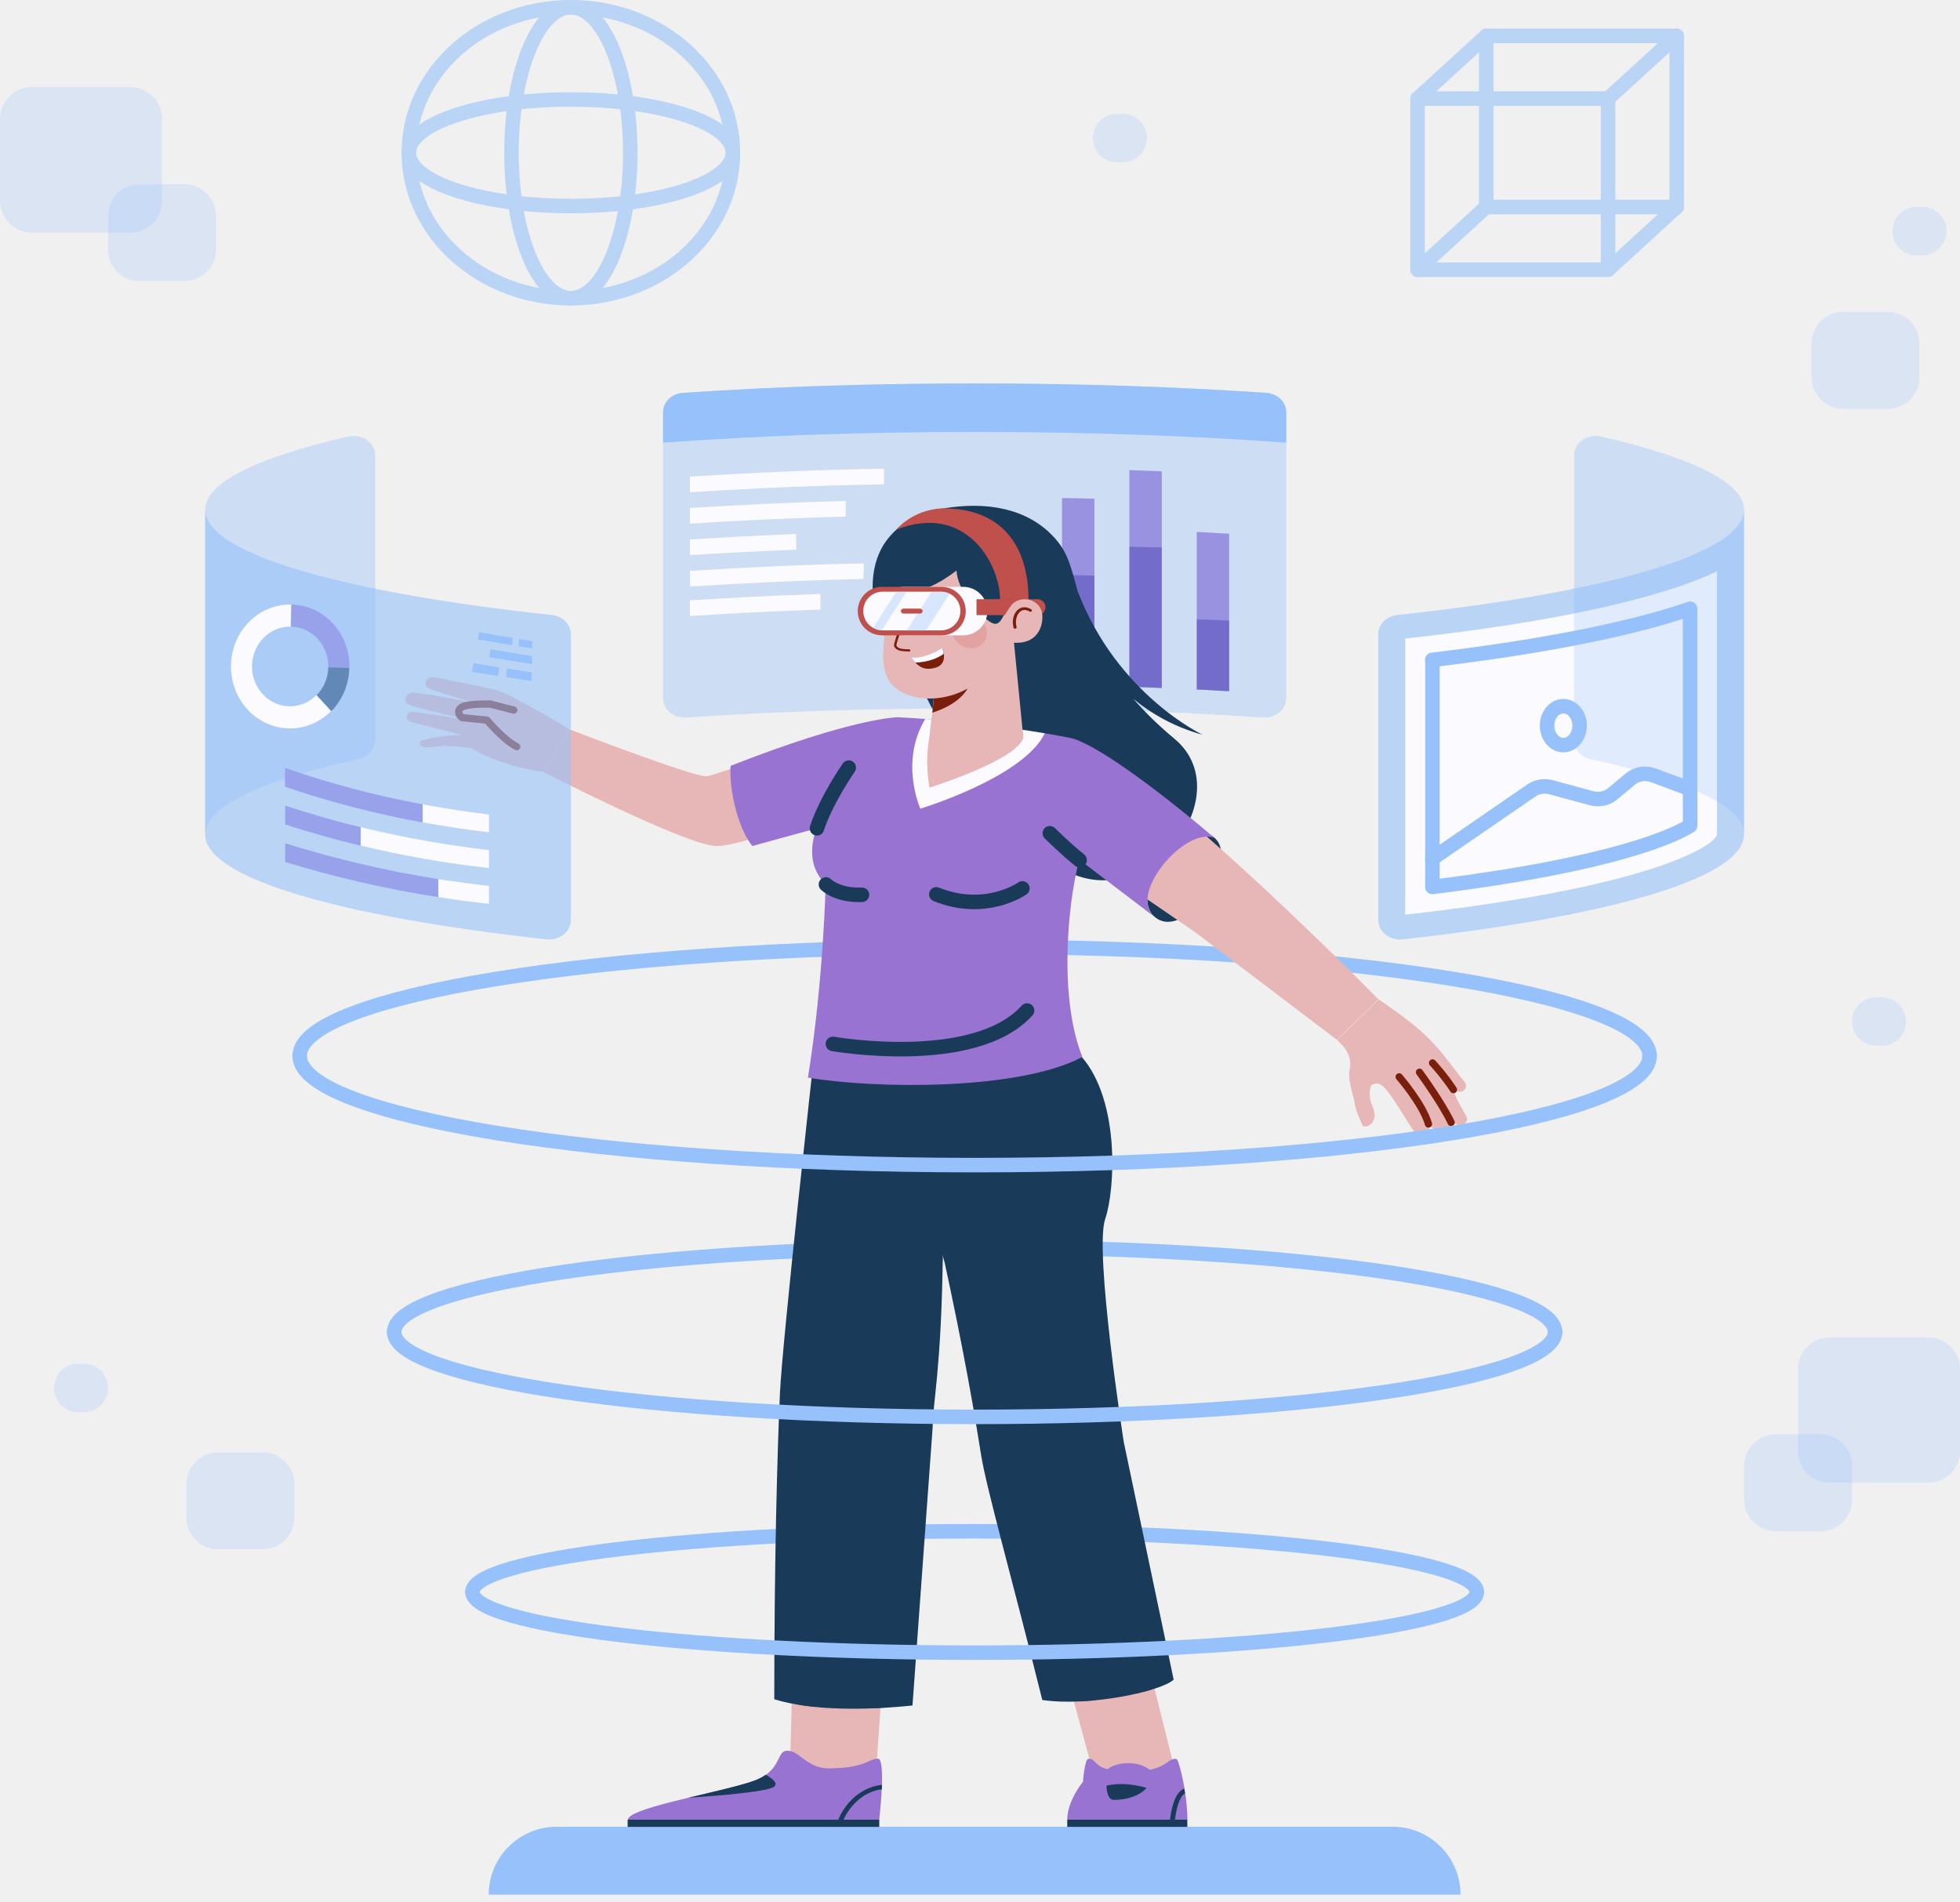
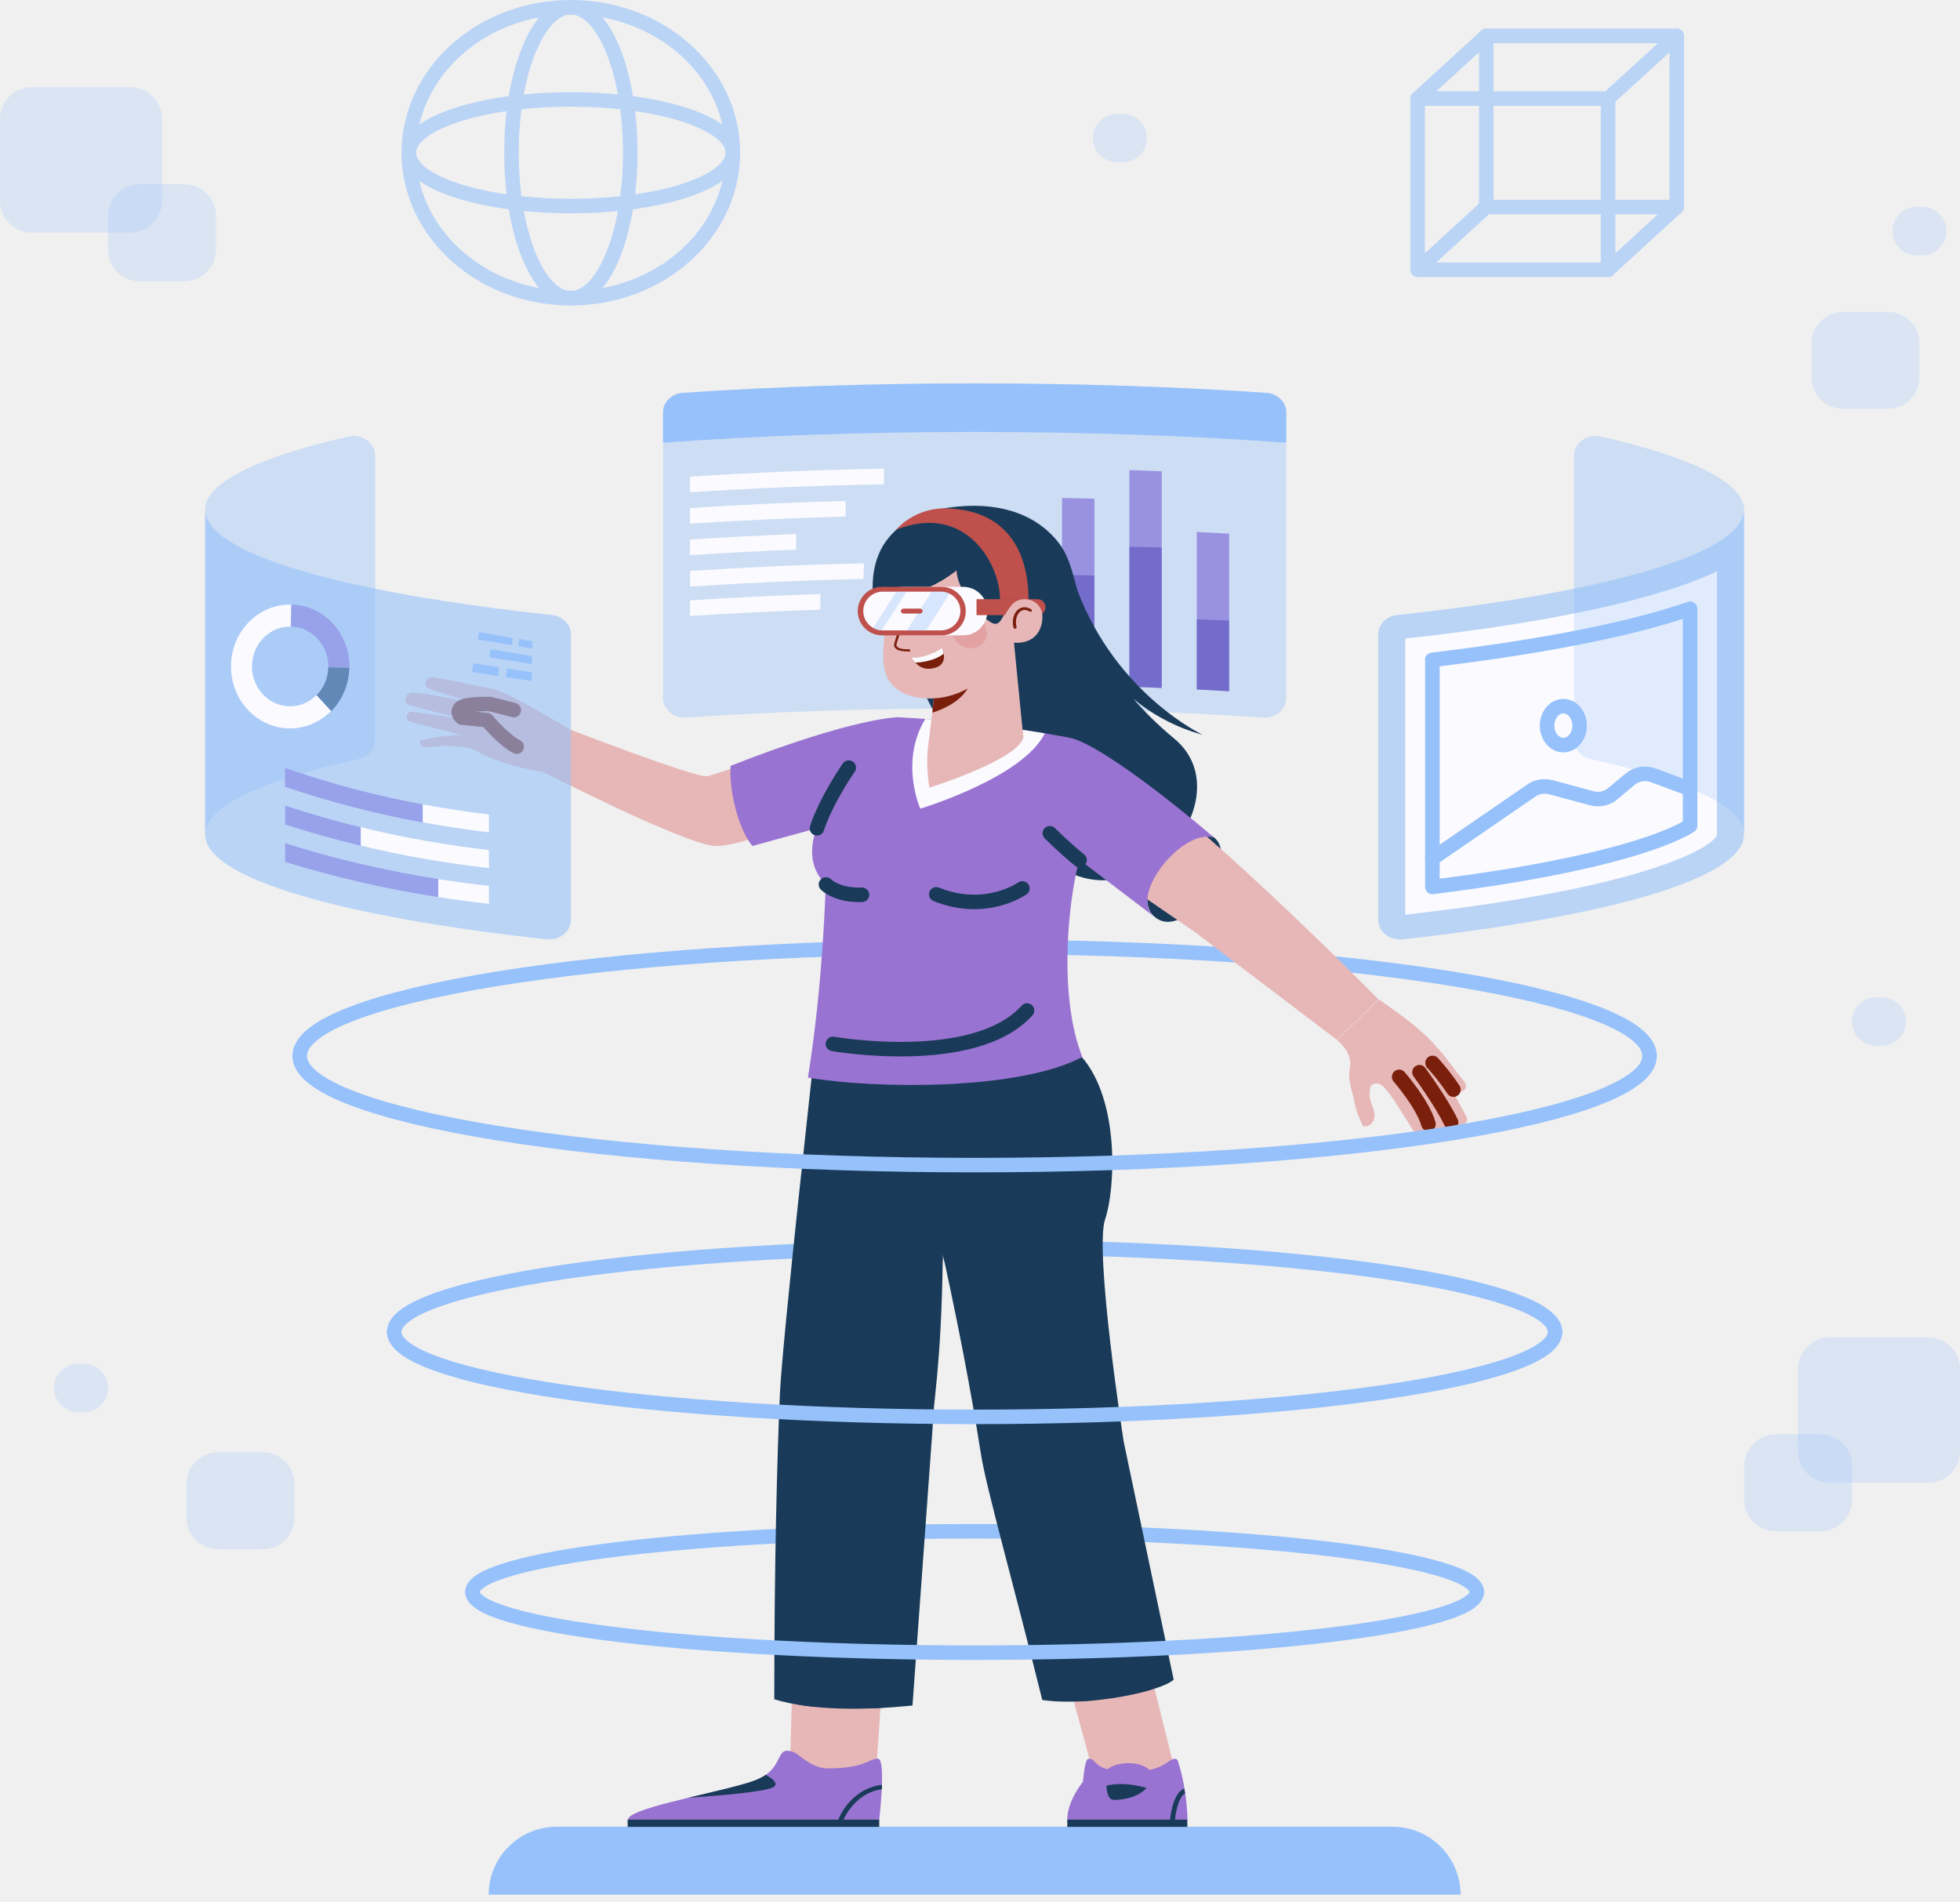
<svg xmlns="http://www.w3.org/2000/svg" width="135" height="131" viewBox="0 0 135 131" fill="none">
  <g clip-path="url(#clip0_210_181)">
    <path d="M38.33 125.82H95.92C98.5 125.82 100.6 127.92 100.6 130.5H33.66C33.66 127.92 35.76 125.82 38.34 125.82H38.33Z" fill="#96C1FA" />
    <path opacity="0.25" d="M132.4 14.25H132.02C131.098 14.25 130.35 14.998 130.35 15.92C130.35 16.842 131.098 17.59 132.02 17.59H132.4C133.322 17.59 134.07 16.842 134.07 15.92C134.07 14.998 133.322 14.25 132.4 14.25Z" fill="#96C1FA" />
    <path opacity="0.25" d="M77.33 7.84H76.95C76.028 7.84 75.28 8.588 75.28 9.51C75.28 10.432 76.028 11.18 76.95 11.18H77.33C78.252 11.18 79 10.432 79 9.51C79 8.588 78.252 7.84 77.33 7.84Z" fill="#96C1FA" />
    <path opacity="0.25" d="M12.69 12.69H9.63C8.42 12.69 7.44 13.67 7.44 14.88V17.18C7.44 18.389 8.42 19.37 9.63 19.37H12.69C13.899 19.37 14.88 18.389 14.88 17.18V14.88C14.88 13.67 13.899 12.69 12.69 12.69Z" fill="#96C1FA" />
    <path opacity="0.25" d="M8.97 6H2.19C0.98 6 0 6.981 0 8.19V13.83C0 15.04 0.98 16.02 2.19 16.02H8.97C10.18 16.02 11.16 15.04 11.16 13.83V8.19C11.16 6.981 10.18 6 8.97 6Z" fill="#96C1FA" />
    <path opacity="0.25" d="M122.32 105.47H125.38C126.589 105.47 127.57 104.489 127.57 103.28V100.98C127.57 99.77 126.589 98.79 125.38 98.79H122.32C121.11 98.79 120.13 99.77 120.13 100.98V103.28C120.13 104.489 121.11 105.47 122.32 105.47Z" fill="#96C1FA" />
    <path opacity="0.25" d="M126.03 102.13H132.81C134.02 102.13 135 101.149 135 99.94V94.3C135 93.09 134.02 92.11 132.81 92.11H126.03C124.82 92.11 123.84 93.09 123.84 94.3V99.94C123.84 101.149 124.82 102.13 126.03 102.13Z" fill="#96C1FA" />
    <path opacity="0.25" d="M130.02 21.48H126.96C125.751 21.48 124.77 22.46 124.77 23.67V25.97C124.77 27.18 125.751 28.16 126.96 28.16H130.02C131.23 28.16 132.21 27.18 132.21 25.97V23.67C132.21 22.46 131.23 21.48 130.02 21.48Z" fill="#96C1FA" />
    <path opacity="0.25" d="M18.09 100.03H15.03C13.82 100.03 12.84 101.01 12.84 102.22V104.52C12.84 105.729 13.82 106.71 15.03 106.71H18.09C19.299 106.71 20.28 105.729 20.28 104.52V102.22C20.28 101.01 19.299 100.03 18.09 100.03Z" fill="#96C1FA" />
    <path opacity="0.25" d="M5.77 93.93H5.39C4.468 93.93 3.72 94.678 3.72 95.6C3.72 96.522 4.468 97.27 5.39 97.27H5.77C6.692 97.27 7.44 96.522 7.44 95.6C7.44 94.678 6.692 93.93 5.77 93.93Z" fill="#96C1FA" />
    <path opacity="0.25" d="M129.61 68.69H129.23C128.308 68.69 127.56 69.438 127.56 70.36C127.56 71.282 128.308 72.03 129.23 72.03H129.61C130.532 72.03 131.28 71.282 131.28 70.36C131.28 69.438 130.532 68.69 129.61 68.69Z" fill="#96C1FA" />
    <path d="M45.67 28.39V30.49C52.23 30.01 59.49 29.75 67.13 29.75C74.77 29.75 82.03 30.01 88.59 30.49V28.39C88.59 27.69 87.99 27.11 87.22 27.06C81.02 26.64 74.24 26.41 67.13 26.41C60.02 26.41 53.23 26.64 47.04 27.06C46.27 27.11 45.67 27.69 45.67 28.39Z" fill="#96C1FA" />
    <path d="M82.43 36.64V47.49C83.18 47.53 83.92 47.57 84.66 47.61V36.76C83.92 36.72 83.18 36.68 82.43 36.64Z" fill="#9973D1" />
    <path d="M80.02 32.47V47.38C79.28 47.35 78.54 47.32 77.79 47.29V32.38C78.54 32.41 79.28 32.43 80.02 32.46V32.47Z" fill="#9973D1" />
    <path d="M75.38 34.35V47.24C74.64 47.22 73.9 47.2 73.15 47.19V34.3C73.9 34.31 74.64 34.33 75.38 34.35Z" fill="#9973D1" />
    <path d="M68.5 36.28V47.14C69.25 47.14 69.99 47.14 70.73 47.15V36.3C69.99 36.29 69.25 36.28 68.5 36.28Z" fill="#9973D1" />
    <path d="M66.09 38.31V47.13C65.34 47.13 64.6 47.13 63.86 47.141V38.321C64.6 38.321 65.34 38.31 66.09 38.31Z" fill="#9973D1" />
    <g style="mix-blend-mode:multiply">
      <path d="M82.43 42.67V47.49C83.18 47.51 83.92 47.58 84.66 47.61V42.74C83.92 42.71 83.18 42.69 82.43 42.66V42.67Z" fill="#9973D1" />
      <path d="M80.02 37.72V47.39C79.28 47.37 78.54 47.32 77.79 47.3V37.66C78.54 37.68 79.28 37.69 80.02 37.71V37.72Z" fill="#9973D1" />
      <path d="M75.38 39.65V47.23C74.64 47.21 73.9 47.19 73.15 47.18V39.61C73.9 39.61 74.64 39.63 75.38 39.64V39.65Z" fill="#9973D1" />
      <path d="M68.5 40.21V47.14C69.25 47.14 69.99 47.14 70.73 47.15V40.22C69.99 40.22 69.25 40.21 68.5 40.21Z" fill="#9973D1" />
      <path d="M66.09 41.53V47.13C65.34 47.13 64.6 47.13 63.86 47.14V41.54C64.6 41.54 65.34 41.54 66.09 41.54V41.53Z" fill="#9973D1" />
    </g>
    <path opacity="0.4" d="M45.67 28.39V48.09C45.67 48.87 46.4 49.48 47.26 49.42C53.4 49.01 60.1 48.79 67.13 48.79C74.16 48.79 80.86 49.01 87 49.42C87.86 49.48 88.59 48.86 88.59 48.09V28.39C88.59 27.69 87.99 27.11 87.22 27.06C81.02 26.64 74.24 26.41 67.13 26.41C60.02 26.41 53.23 26.64 47.04 27.06C46.27 27.11 45.67 27.69 45.67 28.39Z" fill="#96C1FA" />
    <path d="M47.52 32.83V33.91C51.82 33.63 56.29 33.44 60.89 33.36V32.28C56.29 32.36 51.82 32.55 47.52 32.83Z" fill="#FAFAFF" />
    <path d="M58.25 34.501C54.58 34.6 50.99 34.761 47.52 34.99V36.071C50.99 35.84 54.58 35.681 58.25 35.581V34.501Z" fill="#FAFAFF" />
    <path d="M54.84 36.78C52.35 36.88 49.91 37 47.52 37.16V38.24C49.9 38.08 52.35 37.96 54.84 37.86V36.78Z" fill="#FAFAFF" />
    <path d="M56.51 40.91C53.44 41.01 50.44 41.16 47.52 41.35V42.43C50.44 42.24 53.44 42.09 56.51 41.99V40.91Z" fill="#FAFAFF" />
    <path d="M59.51 38.8C55.4 38.89 51.39 39.07 47.53 39.32V40.4C51.38 40.15 55.37 39.97 59.47 39.88L59.51 38.8Z" fill="#FAFAFF" />
    <g opacity="0.6">
      <path d="M115.49 2.47H102.37V14.26H115.49V2.47Z" stroke="#96C1FA" stroke-linecap="round" stroke-linejoin="round" />
      <path d="M110.76 6.79H97.64V18.58H110.76V6.79Z" stroke="#96C1FA" stroke-linecap="round" stroke-linejoin="round" />
      <path d="M110.76 6.79L115.49 2.47" stroke="#96C1FA" stroke-linecap="round" stroke-linejoin="round" />
      <path d="M115.49 14.25L110.76 18.58" stroke="#96C1FA" stroke-linecap="round" stroke-linejoin="round" />
      <path d="M102.37 14.25L97.64 18.58" stroke="#96C1FA" stroke-linecap="round" stroke-linejoin="round" />
      <path d="M97.64 6.79L102.37 2.47" stroke="#96C1FA" stroke-linecap="round" stroke-linejoin="round" />
    </g>
    <g opacity="0.6">
      <path d="M39.32 20.54C45.483 20.54 50.48 16.054 50.48 10.52C50.48 4.986 45.483 0.5 39.32 0.5C33.157 0.5 28.16 4.986 28.16 10.52C28.16 16.054 33.157 20.54 39.32 20.54Z" stroke="#96C1FA" stroke-miterlimit="10" />
      <path d="M39.32 20.54C41.579 20.54 43.41 16.054 43.41 10.52C43.41 4.986 41.579 0.5 39.32 0.5C37.061 0.5 35.23 4.986 35.23 10.52C35.23 16.054 37.061 20.54 39.32 20.54Z" stroke="#96C1FA" stroke-miterlimit="10" />
      <path d="M39.32 14.19C45.483 14.19 50.48 12.547 50.48 10.52C50.48 8.493 45.483 6.85 39.32 6.85C33.157 6.85 28.16 8.493 28.16 10.52C28.16 12.547 33.157 14.19 39.32 14.19Z" stroke="#96C1FA" stroke-miterlimit="10" />
    </g>
    <path d="M27.15 91.74C27.15 88.51 45.05 85.89 67.13 85.89C89.21 85.89 107.11 88.51 107.11 91.74" stroke="#96C1FA" stroke-linecap="round" stroke-linejoin="round" />
    <path d="M32.54 109.65C32.54 107.34 48.03 105.47 67.13 105.47C86.23 105.47 101.72 107.34 101.72 109.65" stroke="#96C1FA" stroke-linecap="round" stroke-linejoin="round" />
    <path d="M20.64 72.73C20.64 68.58 41.45 65.21 67.13 65.21C92.81 65.21 113.62 68.58 113.62 72.73" stroke="#96C1FA" stroke-linecap="round" stroke-linejoin="round" />
    <path d="M54.55 116.62L54.42 121.51L60.32 122.44L60.7 116.82L54.55 116.62Z" fill="#E7B7B7" />
    <path d="M43.23 125.33H60.56C60.56 125.33 60.93 122.2 60.65 121.34C60.61 121.21 60.55 121.13 60.47 121.13C59.85 121.12 59.61 121.8 57.05 121.8C55.93 121.8 55.27 121.01 54.74 120.72C54.68 120.69 54.63 120.66 54.58 120.65C53.58 120.32 53.87 121.25 52.99 122.05C52.86 122.17 52.71 122.28 52.52 122.39C52.46 122.43 52.38 122.46 52.3 122.5C52.27 122.51 52.25 122.52 52.22 122.54C52.22 122.54 52.12 122.58 52.06 122.61C51.92 122.66 51.75 122.72 51.57 122.78C51.39 122.83 51.19 122.89 50.98 122.95C48.22 123.71 43.25 124.6 43.25 125.34L43.23 125.33Z" fill="#9973D1" />
    <path d="M60.56 125.33H43.23V125.83H60.56V125.33Z" fill="#193B59" />
    <path d="M60.75 122.93C60 123.02 59.31 123.34 58.73 123.89C58.27 124.32 57.94 124.84 57.74 125.34H58.1C58.29 124.91 58.59 124.47 58.98 124.1C59.35 123.75 59.93 123.34 60.74 123.24C60.74 123.14 60.74 123.04 60.75 122.94V122.93Z" fill="#193B59" />
    <path d="M53.32 123.05C53.61 122.82 53.2 122.5 52.74 122.24C52.67 122.29 52.6 122.34 52.51 122.39C52.45 122.43 52.37 122.46 52.29 122.5C52.26 122.51 52.24 122.52 52.21 122.54C52.21 122.54 52.11 122.58 52.05 122.61C51.91 122.66 51.74 122.72 51.56 122.78C51.38 122.83 51.18 122.89 50.97 122.95C49.96 123.23 48.66 123.52 47.42 123.82C47.42 123.82 52.78 123.5 53.33 123.06L53.32 123.05Z" fill="#193B59" />
    <path d="M73.61 115.89L75.39 122.44H81.05L79.37 115.7L73.61 115.89Z" fill="#E7B7B7" />
    <path d="M81.78 125.33H73.51C73.51 124.06 74.52 122.81 74.59 122.73C74.64 122.15 74.72 121.63 74.81 121.35C74.85 121.22 74.91 121.14 74.99 121.14C75.45 121.13 75.36 121.61 76.28 121.86C76.44 121.73 76.89 121.44 77.71 121.44C78.62 121.44 79.07 121.8 79.18 121.9C80.38 121.66 80.49 121.13 80.97 121.14C81.05 121.14 81.11 121.22 81.15 121.35C81.79 123.36 81.79 125.33 81.79 125.33H81.78Z" fill="#9973D1" />
    <path d="M81.78 125.33H73.51V125.83H81.78V125.33Z" fill="#193B59" />
    <path d="M76.21 122.99C77.59 122.67 78.97 123.15 78.97 123.15C78.97 123.15 78.34 123.97 76.71 123.97C76.21 123.97 76.21 122.98 76.21 122.98V122.99Z" fill="#193B59" />
    <path d="M81.57 123.19C80.93 123.43 80.68 124.54 80.59 125.33H80.93C81.02 124.56 81.24 123.74 81.62 123.52C81.6 123.42 81.59 123.31 81.57 123.2V123.19Z" fill="#193B59" />
    <path d="M53.72 95.95C53.53 100.22 53.33 107.65 53.33 117.04C55.93 117.84 59.63 117.8 62.85 117.47L64.24 98.29C64.24 96.64 64.84 94.31 64.94 86.38C66.45 93.29 67.19 97.77 67.57 100.18C67.93 102.48 69.81 109.11 71.79 117.09C75.07 117.57 80 116.48 80.84 115.69L77.4 99.31C77.4 99.31 75.36 86.19 76.12 83.97C76.82 81.92 77.14 75.83 74.51 72.8H56.06C56.06 72.8 53.89 92.28 53.72 95.97V95.95Z" fill="#193B59" />
    <mask id="mask0_210_181" style="mask-type:luminance" maskUnits="userSpaceOnUse" x="53" y="72" width="28" height="46">
      <path d="M56.05 72.79H74.5C77.13 75.81 76.82 81.91 76.11 83.96C75.35 86.18 77.39 99.3 77.39 99.3L80.83 115.68C79.99 116.47 75.06 117.57 71.78 117.08C69.8 109.1 67.92 102.48 67.56 100.17C67.18 97.76 66.44 93.28 64.93 86.37C64.82 94.31 64.23 96.64 64.23 98.28L62.84 117.46C59.62 117.79 55.93 117.83 53.32 117.03C53.32 107.65 53.53 100.21 53.71 95.94C53.87 92.25 56.05 72.77 56.05 72.77V72.79Z" fill="white" />
    </mask>
    <g mask="url(#mask0_210_181)">
      <g style="mix-blend-mode:multiply">
        <path d="M55.71 120.58C54.49 108.62 58.46 69.6 58.46 69.6L63.41 70.93C59.01 90.18 60.47 121.13 60.47 121.13L75.62 119.07C68.17 98.52 66.34 70.93 66.34 70.93L70.73 71.6C70.98 88.64 79.77 120.13 79.77 120.13" stroke="#193B59" stroke-linecap="round" stroke-linejoin="round" />
      </g>
      <g style="mix-blend-mode:multiply">
        <path d="M64.94 86.37C64.39 82.01 64.39 79.37 64.39 79.37" stroke="#193B59" stroke-linecap="round" stroke-linejoin="round" />
      </g>
    </g>
    <path d="M71.96 58.97C65.79 53.48 62.91 46.05 62.91 46.05C60.49 44.78 58.96 39.79 61.19 37.06C62.14 35.9 63.41 35.3 64.81 35.05C68.01 34.47 70.74 35.07 72.49 36.89C73.48 37.92 73.7 38.77 74.22 40.7C76.94 47.85 82.84 50.61 82.84 50.61C80.9 50.08 79.32 49.17 78.07 48.14C78.84 49.03 79.77 49.95 80.9 50.89C85.78 54.95 78.14 64.46 71.97 58.97H71.96Z" fill="#193B59" />
    <path d="M56.21 56.13C56.21 56.13 50.79 58.441 49.16 58.261C46.83 58.001 37.44 53.181 37.44 53.181L39.27 50.251C39.27 50.251 47.83 53.56 48.69 53.461C49.11 53.41 52.18 52.31 55.39 51.321L56.2 56.12L56.21 56.13Z" fill="#E7B7B7" />
    <path d="M39.27 50.25C39.27 50.25 35.02 47.69 34.11 47.5C33.21 47.31 30.04 46.63 29.73 46.64C29.31 46.66 29.19 47.18 29.45 47.37C29.68 47.54 32.7 48.42 32.7 48.42C32.7 48.42 28.94 47.66 28.36 47.71C27.95 47.74 27.73 48.32 28.12 48.52C28.51 48.72 32.19 49.57 32.19 49.57C32.19 49.57 28.53 49.02 28.36 49.02C28 49.03 27.89 49.52 28.19 49.67C28.44 49.79 31.79 50.61 31.79 50.61C31.79 50.61 30.59 50.69 30.42 50.72C30.21 50.75 29.09 50.96 29.01 51C28.8 51.12 28.93 51.44 29.25 51.47C29.45 51.49 30.39 51.39 30.53 51.36C30.6 51.35 32.35 51.46 32.56 51.59C34.58 52.81 37.44 53.17 37.44 53.17L39.27 50.24V50.25Z" fill="#E7B7B7" />
-     <path d="M35.59 51.43C34.67 50.96 33.54 49.6 33.54 49.6L31.83 49.43C31.5 49.2 31.48 48.77 32.01 48.62C32.54 48.47 33.75 48.49 33.75 48.49L35.39 48.91" stroke="#7A1F0C" stroke-width="0.5" stroke-linecap="round" stroke-linejoin="round" />
+     <path d="M35.59 51.43C34.67 50.96 33.54 49.6 33.54 49.6L31.83 49.43C31.5 49.2 31.48 48.77 32.01 48.62C32.54 48.47 33.75 48.49 33.75 48.49L35.39 48.91" stroke="#7A1F0C" strokeWidth="0.5" stroke-linecap="round" stroke-linejoin="round" />
    <path d="M83.67 57.72C85.44 59.34 81.69 64.81 79.59 63.2C77.48 61.59 81.73 55.94 83.67 57.72Z" fill="#193B59" />
    <path d="M92.08 71.61C92.23 71.81 93.24 72.48 92.95 73.73C92.81 74.36 93.26 75.63 93.28 75.83C93.34 76.48 93.78 77.31 93.85 77.53C93.88 77.63 94.48 77.66 94.65 77.03C94.72 76.78 94.65 76.46 94.43 75.92C94.31 75.63 94.29 74.82 94.51 74.71C94.8 74.57 95.05 74.6 95.34 74.9C96.08 75.66 97.34 78.05 97.65 78.21C97.9 78.34 98.57 78.21 98.41 77.62C98.26 77.03 98.88 78.03 99.18 78.29C99.75 78.79 100.23 78.32 100.11 78C99.83 77.23 99.95 77.2 100.28 77.42C100.69 77.7 101.2 77.27 101.01 76.91C100.94 76.77 99.77 74.8 100.24 75.11C100.69 75.4 101.23 74.95 100.84 74.48C100.49 74.07 99.5 72.7 99.1 72.28C98.58 71.72 98.13 71 94.97 68.84L92.09 71.62L92.08 71.61Z" fill="#E7B7B7" />
-     <path d="M99.95 77.311C99.29 75.921 97.77 73.851 97.77 73.851" stroke="#7A1F0C" stroke-width="0.5" stroke-linecap="round" stroke-linejoin="round" />
-     <path d="M100.11 75.05C99.44 74.031 98.67 73.21 98.67 73.21" stroke="#7A1F0C" stroke-width="0.5" stroke-linecap="round" stroke-linejoin="round" />
-     <path d="M98.39 77.42C97.99 76.03 96.37 74.17 96.37 74.17" stroke="#7A1F0C" stroke-width="0.5" stroke-linecap="round" stroke-linejoin="round" />
+     <path d="M99.95 77.311C99.29 75.921 97.77 73.851 97.77 73.851" stroke="#7A1F0C" strokeWidth="0.5" stroke-linecap="round" stroke-linejoin="round" />
+     <path d="M100.11 75.05C99.44 74.031 98.67 73.21 98.67 73.21" stroke="#7A1F0C" strokeWidth="0.5" stroke-linecap="round" stroke-linejoin="round" />
+     <path d="M98.39 77.42C97.99 76.03 96.37 74.17 96.37 74.17" stroke="#7A1F0C" strokeWidth="0.5" stroke-linecap="round" stroke-linejoin="round" />
    <path d="M94.95 68.831L92.07 71.611L82.31 64.2L77.13 60.64L80.78 55.71L82.32 56.92C88.54 62.3 94.95 68.84 94.95 68.84V68.831Z" fill="#E7B7B7" />
    <path d="M55.65 74.21C56.72 67.59 56.87 60.9 56.87 60.9C55.22 59.3 56.26 57.05 56.26 57.05L51.82 58.27C50.84 57.08 50.21 54.42 50.32 52.75C58.84 49.4 61.86 49.4 61.86 49.4C61.86 49.4 67.77 49.66 73.69 50.82C75.27 51.13 79.37 54.07 83.66 57.72C81.56 56.9 77.56 61.76 79.58 63.2L74.34 59.21C73.49 62.41 72.95 68.81 74.55 72.8C70.18 75.12 60.28 75.01 55.64 74.22L55.65 74.21Z" fill="#9973D1" />
    <path d="M64.49 61.6C67.91 62.98 70.42 61.19 70.42 61.19" stroke="#193B59" stroke-linecap="round" stroke-linejoin="round" />
    <path d="M74.36 59.241C73.36 58.441 72.31 57.391 72.31 57.391" stroke="#193B59" stroke-linecap="round" stroke-linejoin="round" />
    <path d="M56.89 60.92C57.2 61.21 58 61.68 59.37 61.63" stroke="#193B59" stroke-linecap="round" stroke-linejoin="round" />
    <path d="M56.27 57.051C56.92 55.071 58.46 52.871 58.46 52.871" stroke="#193B59" stroke-linecap="round" stroke-linejoin="round" />
    <path d="M70.74 69.601C67.13 73.611 57.37 71.901 57.37 71.901" stroke="#193B59" stroke-linecap="round" stroke-linejoin="round" />
    <path d="M71.96 50.511C68.69 49.961 65.6 49.66 63.73 49.52C61.94 52.48 63.39 55.7 63.39 55.7C63.39 55.7 70.48 53.56 71.96 50.511Z" fill="#FAFAFF" />
    <path d="M70.48 50.77L70.43 50.26C67.98 49.9 65.74 49.68 64.16 49.55L64.02 50.76C63.67 52.55 64.02 54.25 64.02 54.25C64.02 54.25 70.24 52.3 70.48 50.76V50.77Z" fill="#E7B7B7" />
    <path d="M64.71 43.22C64.8 44.08 64.02 50.77 64.02 50.77C63.78 53.99 70.29 52.17 70.48 50.77L69.65 42.32L64.72 43.21L64.71 43.22Z" fill="#E7B7B7" />
    <path d="M64.21 49.09C67.24 48.11 66.94 46.27 66.94 46.27L64.52 46.19C64.42 47.18 64.31 48.24 64.22 49.09H64.21Z" fill="#7A1F0C" />
    <path d="M61.29 39.31C60.33 40.67 60.98 41.41 60.98 42.77C60.98 44.23 60.36 46.29 61.66 47.37C63.01 48.49 66.13 48.54 68.26 46.12C70.42 43.68 69.92 39.6 67.58 38.55C65.58 37.65 62.61 37.41 61.29 39.3V39.31Z" fill="#E7B7B7" />
    <path d="M62.62 44.871C61.88 44.871 61.73 44.741 61.61 44.561C61.54 44.451 61.61 44.241 61.76 43.771C61.87 43.451 61.99 43.081 62.05 42.741C62.05 42.701 62.1 42.671 62.15 42.681C62.2 42.681 62.23 42.731 62.22 42.771C62.15 43.121 62.02 43.501 61.92 43.821C61.83 44.081 61.72 44.411 61.75 44.481C61.83 44.601 61.91 44.721 62.61 44.721C62.66 44.721 62.7 44.751 62.7 44.801C62.7 44.851 62.66 44.881 62.61 44.881L62.62 44.871Z" fill="#7A1F0C" />
    <path d="M67.8 42.99C68.15 43.571 67.96 44.27 67.39 44.541C66.82 44.81 66.07 44.56 65.72 43.98C65.37 43.401 65.56 42.7 66.13 42.431C66.7 42.16 67.45 42.41 67.8 42.99Z" fill="#E3A2A2" />
    <path d="M64.9 44.64C64.27 45.04 63.34 45.4 62.75 45.28C63.08 45.69 63.48 46.29 64.46 45.98C65.06 45.79 65.13 45.23 64.9 44.64Z" fill="#7A1F0C" />
    <path d="M65 45.03C64.98 44.9 64.95 44.77 64.89 44.63C64.81 44.68 64.73 44.73 64.64 44.78C64.47 44.88 64.28 44.97 64.09 45.04C63.61 45.23 63.11 45.34 62.74 45.27C62.83 45.39 62.93 45.52 63.05 45.64C64.04 45.59 64.64 45.3 65 45.03Z" fill="#FAFAFF" />
    <path d="M64.07 42.1C64.07 42.38 63.92 42.61 63.73 42.61C63.54 42.61 63.4 42.38 63.4 42.1C63.4 41.82 63.55 41.59 63.73 41.59C63.91 41.59 64.07 41.82 64.07 42.1Z" fill="#193B59" />
    <path d="M63.14 41.17C63.23 41.35 63.57 41.071 64.03 41.041C64.41 41.02 64.84 41.181 65 41.3C65.03 41.05 64.65 40.74 64.13 40.711C63.36 40.66 63.14 41.17 63.14 41.17Z" fill="#193B59" />
    <path d="M63.73 41.59C63.43 41.55 63.13 41.59 63.13 41.59L63.73 41.751V41.581V41.59Z" fill="#193B59" />
    <path d="M61.57 42.32C61.57 42.55 61.45 42.74 61.29 42.74C61.13 42.74 61.01 42.55 61.01 42.32C61.01 42.09 61.13 41.9 61.29 41.9C61.45 41.9 61.57 42.09 61.57 42.32Z" fill="#193B59" />
    <path d="M61.7 41.47C61.65 41.7 61.3 41.44 61.03 41.53C60.78 41.62 60.59 41.78 60.5 41.92C60.42 41.76 60.56 41.44 60.89 41.32C61.39 41.14 61.7 41.47 61.7 41.47Z" fill="#193B59" />
    <path d="M61.29 41.9C60.99 41.86 60.81 41.9 60.81 41.9L61.29 42.03V41.89V41.9Z" fill="#193B59" />
    <path d="M68.04 37.31C65.94 36.47 63.05 36.1 61.56 37.18C59.86 38.42 60.32 40.6 60.32 40.6C61.28 41.11 63.31 41.29 65.89 39.29C65.89 40.61 67.51 42.47 68.29 42.89C69.01 43.27 69.05 42.14 69.64 41.69C69.82 41.62 70.13 38.15 68.03 37.31H68.04Z" fill="#193B59" />
    <path d="M66.34 40.42H62.24C61.318 40.42 60.57 41.168 60.57 42.09C60.57 43.013 61.318 43.76 62.24 43.76H66.34C67.262 43.76 68.01 43.013 68.01 42.09C68.01 41.168 67.262 40.42 66.34 40.42Z" fill="#FAFAFF" />
    <path d="M64.85 40.42H60.75C59.828 40.42 59.08 41.168 59.08 42.09C59.08 43.013 59.828 43.76 60.75 43.76H64.85C65.772 43.76 66.52 43.013 66.52 42.09C66.52 41.168 65.772 40.42 64.85 40.42Z" fill="#BF504C" />
    <path d="M64.81 43.42C65.55 43.42 66.15 42.823 66.15 42.086C66.15 41.348 65.55 40.751 64.81 40.751H60.8C60.06 40.751 59.46 41.348 59.46 42.086C59.46 42.823 60.06 43.42 60.8 43.42H64.81Z" fill="#FAFAFF" />
    <path d="M67.26 41.27H71.46C71.76 41.27 72.01 41.52 72.01 41.82C72.01 42.12 71.76 42.37 71.46 42.37H67.26V41.27Z" fill="#BF504C" />
    <mask id="mask1_210_181" style="mask-type:luminance" maskUnits="userSpaceOnUse" x="59" y="40" width="8" height="4">
      <path d="M59.45 42.09C59.45 41.35 60.05 40.751 60.79 40.751H64.81C65.55 40.751 66.15 41.35 66.15 42.09C66.15 42.831 65.55 43.431 64.81 43.431H60.79C60.05 43.431 59.45 42.831 59.45 42.09Z" fill="white" />
    </mask>
    <g mask="url(#mask1_210_181)">
      <g opacity="0.35">
        <path d="M59.98 44.581L59.45 44.311L63.07 38.681L63.6 38.961L59.98 44.581Z" fill="#96C1FA" />
        <path d="M62.23 45.84L61.24 45.32L64.85 39.69L65.85 40.21L62.23 45.84Z" fill="#96C1FA" />
      </g>
    </g>
    <path d="M63.36 42.26H62.24C62.14 42.26 62.05 42.19 62.05 42.09C62.05 42 62.13 41.92 62.24 41.92H63.36C63.46 41.92 63.55 41.99 63.55 42.09C63.55 42.18 63.47 42.26 63.36 42.26Z" fill="#BF504C" />
    <path d="M68.88 41.3C68.88 38.8 66.49 34.61 61.74 36.48C61.74 36.48 62.8 35.12 64.91 35.01C69.38 35.01 70.84 38.03 70.84 41.3H68.89H68.88Z" fill="#BF504C" />
    <path d="M69.65 41.69C70.25 40.99 71.45 41.2 71.74 42.08C71.93 42.68 71.74 44.38 69.84 44.27C68.07 44.16 69.22 42.21 69.66 41.7L69.65 41.69Z" fill="#E7B7B7" />
    <path d="M69.91 43.31C69.91 43.31 69.82 43.28 69.81 43.24C69.67 42.71 69.83 42.16 70.2 41.93C70.44 41.78 70.74 41.79 71.03 41.97C71.08 42 71.09 42.06 71.06 42.1C71.03 42.14 70.96 42.15 70.92 42.12C70.7 41.99 70.5 41.98 70.33 42.08C70.03 42.27 69.9 42.74 70.02 43.19C70.03 43.24 70 43.29 69.94 43.3H69.92L69.91 43.31Z" fill="#7A1F0C" />
    <path d="M107.11 91.74C107.11 94.97 89.21 97.59 67.13 97.59C45.05 97.59 27.15 94.97 27.15 91.74" stroke="#96C1FA" stroke-linecap="round" stroke-linejoin="round" />
    <path d="M113.62 72.73C113.62 76.88 92.81 80.25 67.13 80.25C41.45 80.25 20.64 76.88 20.64 72.73" stroke="#96C1FA" stroke-linecap="round" stroke-linejoin="round" />
    <path d="M101.72 109.65C101.72 111.96 86.23 113.83 67.13 113.83C48.03 113.83 32.54 111.96 32.54 109.65" stroke="#96C1FA" stroke-linecap="round" stroke-linejoin="round" />
    <path opacity="0.4" d="M25.84 31.36V50.99C25.84 51.61 25.37 52.14 24.7 52.29C18.06 53.74 14.13 55.54 14.13 57.49V35.11C14.13 33.23 17.78 31.49 23.98 30.07C24.92 29.85 25.84 30.49 25.84 31.37V31.36Z" fill="#96C1FA" />
    <path d="M36.66 44.67L35.72 44.51L35.75 44.01L36.67 44.17L36.66 44.67Z" fill="#96C1FA" />
    <path d="M35.27 44.44L32.91 44.04L33 43.54L35.31 43.94L35.27 44.44Z" fill="#96C1FA" />
    <path d="M36.64 45.74L33.7 45.27L33.78 44.72L36.65 45.19L36.64 45.74Z" fill="#96C1FA" />
    <path d="M36.62 46.91L34.86 46.64L34.91 46.04L36.63 46.31L36.62 46.91Z" fill="#96C1FA" />
    <path d="M34.31 46.56L32.5 46.28L32.61 45.68L34.37 45.96L34.31 46.56Z" fill="#96C1FA" />
    <path d="M29.11 55.4V56.65C25.88 56.06 22.72 55.24 19.63 54.19V52.89C22.7 53.96 25.87 54.8 29.11 55.4Z" fill="#9973D1" />
    <path d="M19.64 58.08V59.37C23.08 60.42 26.6 61.24 30.19 61.79V60.55C26.6 59.98 23.07 59.16 19.64 58.08Z" fill="#9973D1" />
    <path d="M24.84 56.98C23.08 56.55 21.35 56.05 19.64 55.49V56.79C21.35 57.34 23.09 57.83 24.84 58.25V56.98Z" fill="#9973D1" />
    <path d="M24.06 45.98L22.61 45.95C22.64 44.44 21.48 43.19 20.04 43.16L20.07 41.64C22.32 41.68 24.11 43.63 24.07 45.98H24.06Z" fill="#9973D1" />
    <g style="mix-blend-mode:multiply">
      <path d="M24.06 45.98C24.04 47.16 23.57 48.22 22.82 48.98L21.81 47.88C22.29 47.39 22.6 46.71 22.61 45.96L24.06 45.99V45.98Z" fill="#193B59" />
    </g>
    <path opacity="0.6" d="M39.32 43.68V63.37C39.32 64.17 38.54 64.79 37.65 64.7C23.46 63.14 14.13 60.49 14.13 57.48V35.1C14.13 38.14 23.63 40.81 38.01 42.36C38.76 42.44 39.32 43.01 39.32 43.69V43.68Z" fill="#96C1FA" />
    <path d="M22.81 48.97C22.06 49.73 21.03 50.19 19.91 50.17C17.66 50.13 15.87 48.19 15.91 45.83C15.95 43.47 17.8 41.6 20.05 41.64L20.02 43.16C18.58 43.13 17.38 44.34 17.36 45.86C17.33 47.37 18.49 48.62 19.93 48.65C20.65 48.66 21.31 48.37 21.79 47.88L22.8 48.98L22.81 48.97Z" fill="#FAFAFF" />
    <path d="M33.68 58.56V59.79C30.69 59.46 27.74 58.94 24.85 58.24V56.97C24.97 57 25.08 57.03 25.2 57.06C27.98 57.72 30.81 58.22 33.68 58.55V58.56Z" fill="#FAFAFF" />
    <path d="M33.68 56.1V57.33C32.15 57.15 30.63 56.92 29.12 56.64V55.4C29.21 55.42 29.3 55.43 29.39 55.45C30.81 55.71 32.24 55.93 33.68 56.1Z" fill="#FAFAFF" />
    <path d="M33.68 61.02V62.25C32.51 62.13 31.35 61.97 30.19 61.79V60.55C30.27 60.56 30.35 60.58 30.43 60.59C31.51 60.75 32.59 60.9 33.68 61.02Z" fill="#FAFAFF" />
    <path opacity="0.4" d="M108.42 31.36V50.99C108.42 51.61 108.89 52.14 109.56 52.29C116.2 53.74 120.13 55.54 120.13 57.49V35.11C120.13 33.23 116.48 31.49 110.28 30.07C109.34 29.85 108.42 30.49 108.42 31.37V31.36Z" fill="#96C1FA" />
    <path opacity="0.6" d="M94.93 43.68V63.37C94.93 64.17 95.71 64.79 96.6 64.7C110.79 63.14 120.12 60.49 120.12 57.48V35.1C120.12 38.14 110.62 40.81 96.24 42.36C95.49 42.44 94.93 43.01 94.93 43.69V43.68Z" fill="#96C1FA" />
    <path d="M96.79 43.98C103.96 43.2 109.96 42.12 114.16 40.87C115.47 40.48 116.95 39.99 118.26 39.35V57.49C118.14 58.16 114.13 61.06 96.79 63V43.98Z" fill="#FAFAFF" />
    <path opacity="0.25" d="M108.42 42.26V50.99C108.42 51.61 108.89 52.14 109.56 52.29C113.5 53.15 116.49 54.14 118.27 55.2V39.35C116.95 39.99 115.48 40.48 114.17 40.87C112.52 41.36 110.59 41.82 108.42 42.25V42.26Z" fill="#96C1FA" />
    <path d="M98.65 45.45C105.22 44.67 110.76 43.64 114.75 42.46C115.34 42.28 115.9 42.11 116.41 41.93V56.87C115.43 57.49 111.38 59.51 98.66 61.09V45.45H98.65Z" stroke="#96C1FA" stroke-linecap="round" stroke-linejoin="round" />
    <path d="M98.65 59.14L105.49 54.44C105.87 54.18 106.36 54.1 106.82 54.22L109.63 54.98C110.14 55.12 110.69 55 111.07 54.68L112.29 53.66C112.72 53.3 113.33 53.2 113.87 53.4L116.4 54.34" stroke="#96C1FA" stroke-linecap="round" stroke-linejoin="round" />
    <path d="M108.8 49.98C108.8 50.72 108.3 51.32 107.68 51.32C107.06 51.32 106.56 50.72 106.56 49.98C106.56 49.24 107.06 48.64 107.68 48.64C108.3 48.64 108.8 49.24 108.8 49.98Z" stroke="#96C1FA" stroke-linecap="round" stroke-linejoin="round" />
  </g>
  <defs>
    <clipPath id="clip0_210_181">
      <rect width="135" height="130.5" fill="white" />
    </clipPath>
  </defs>
</svg>
